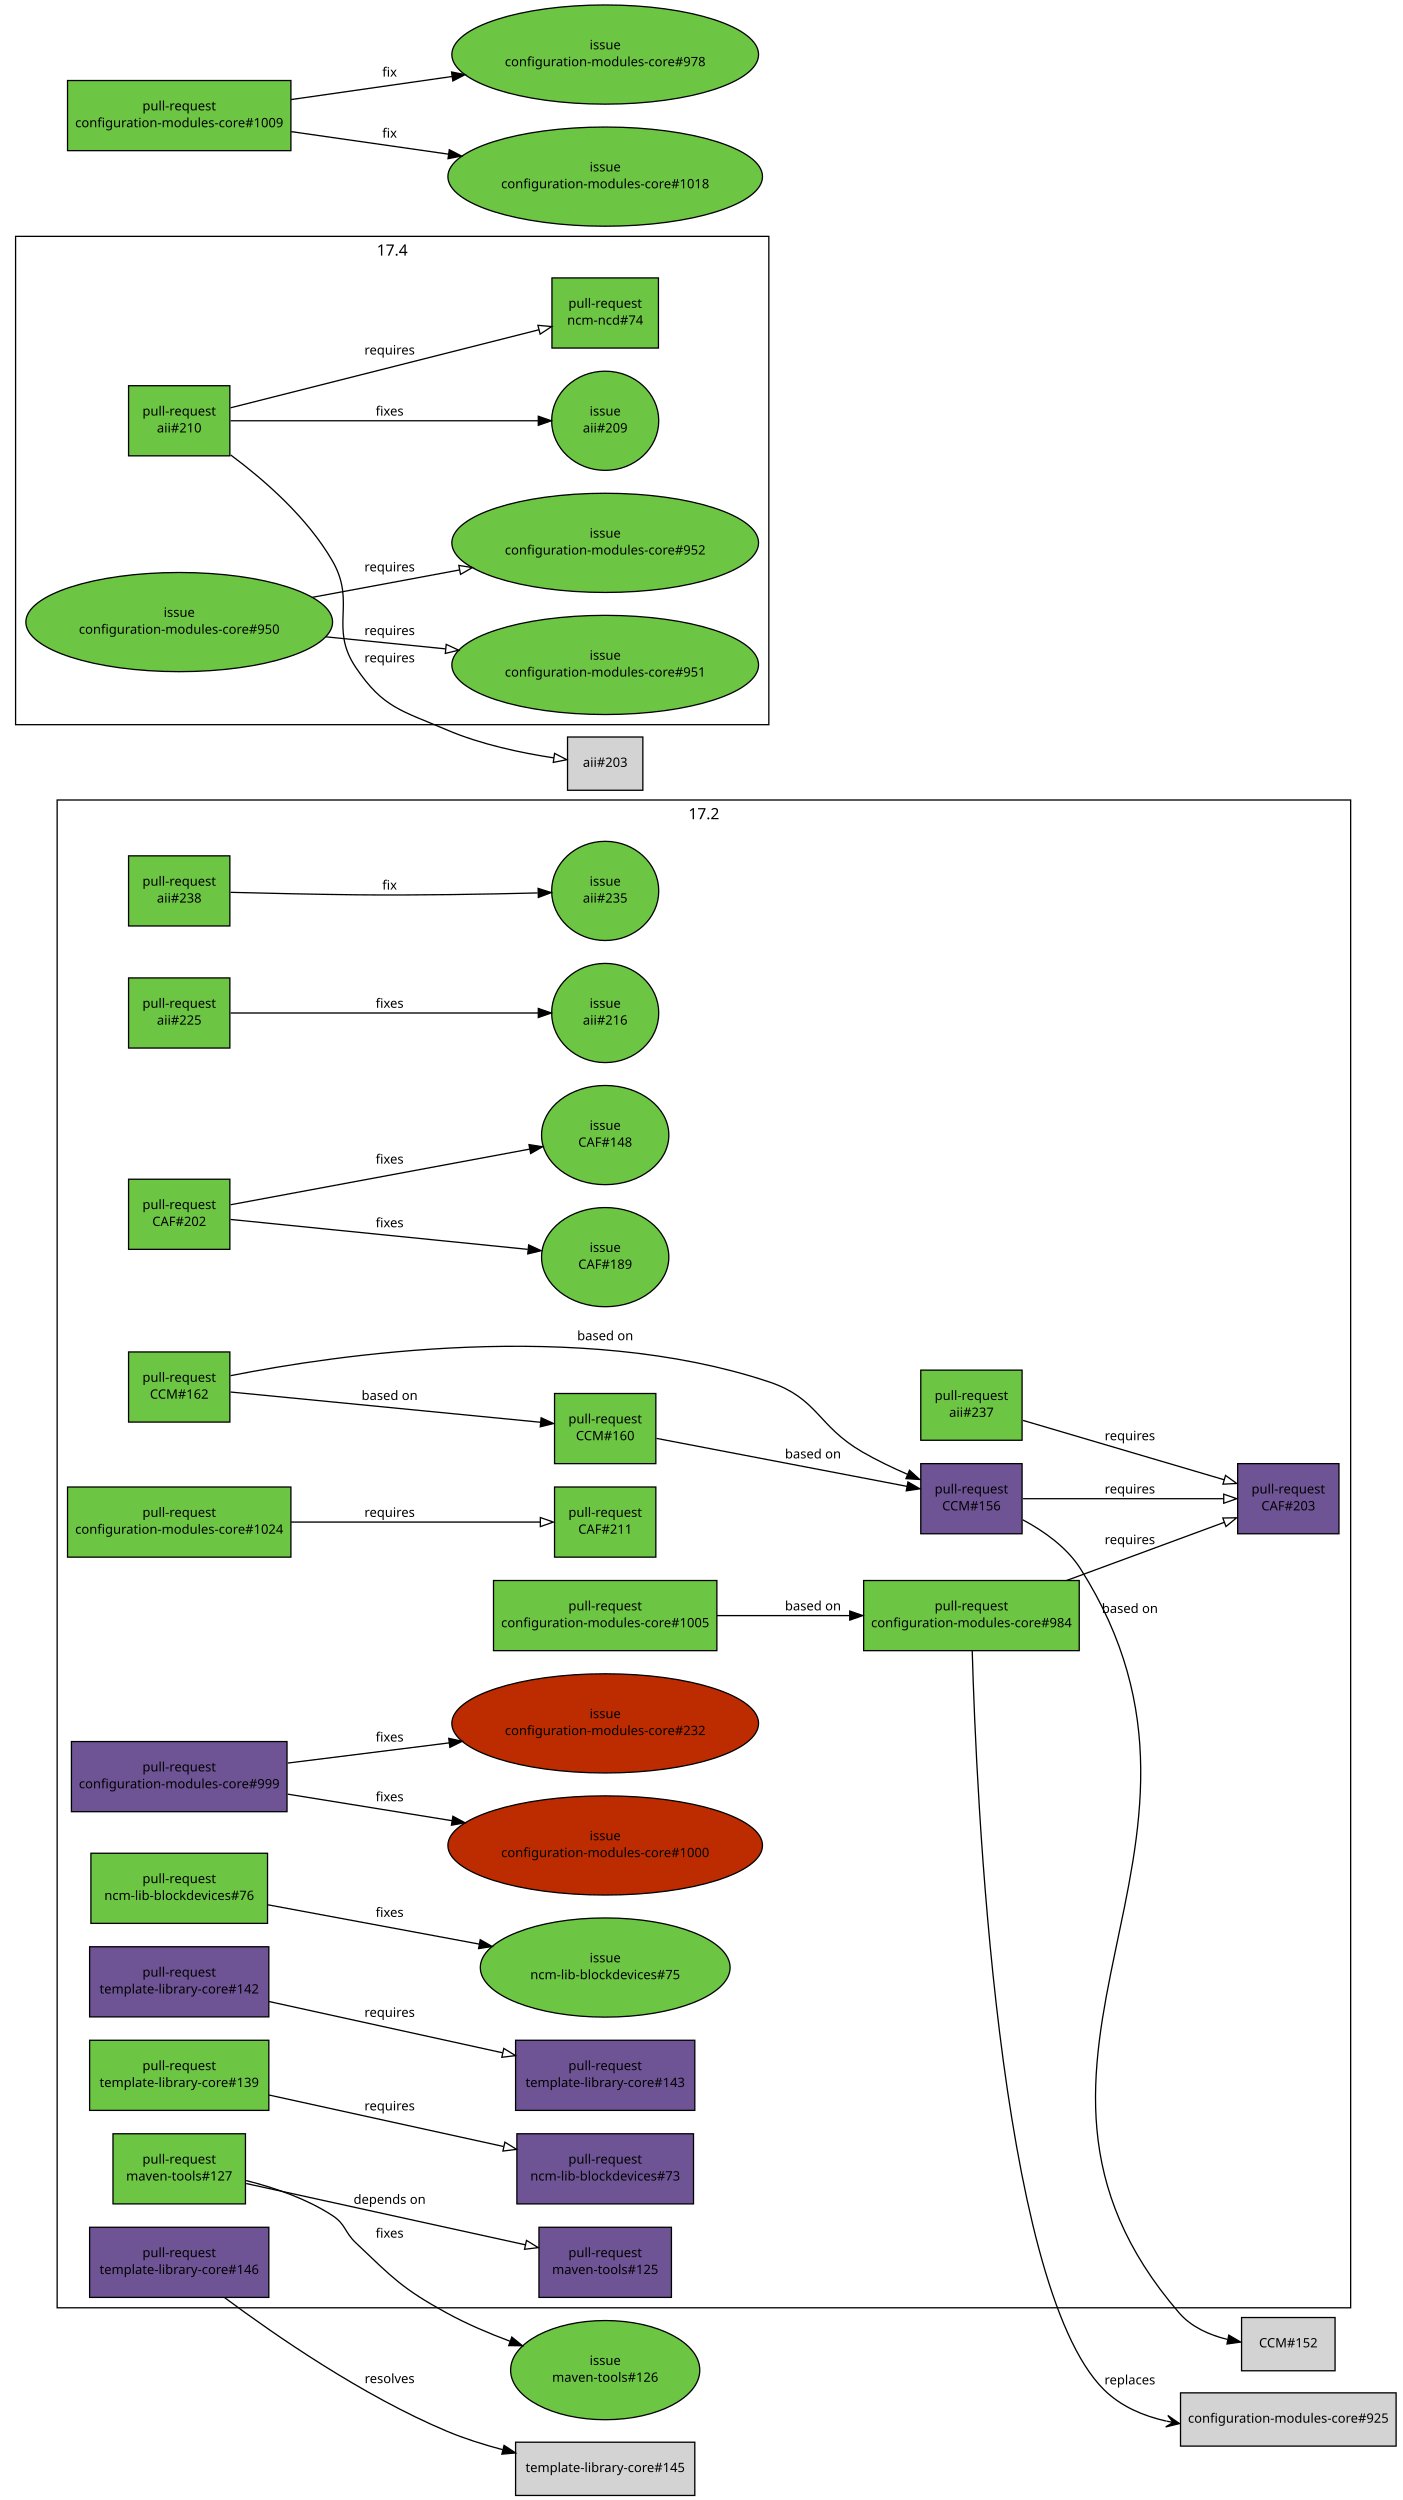
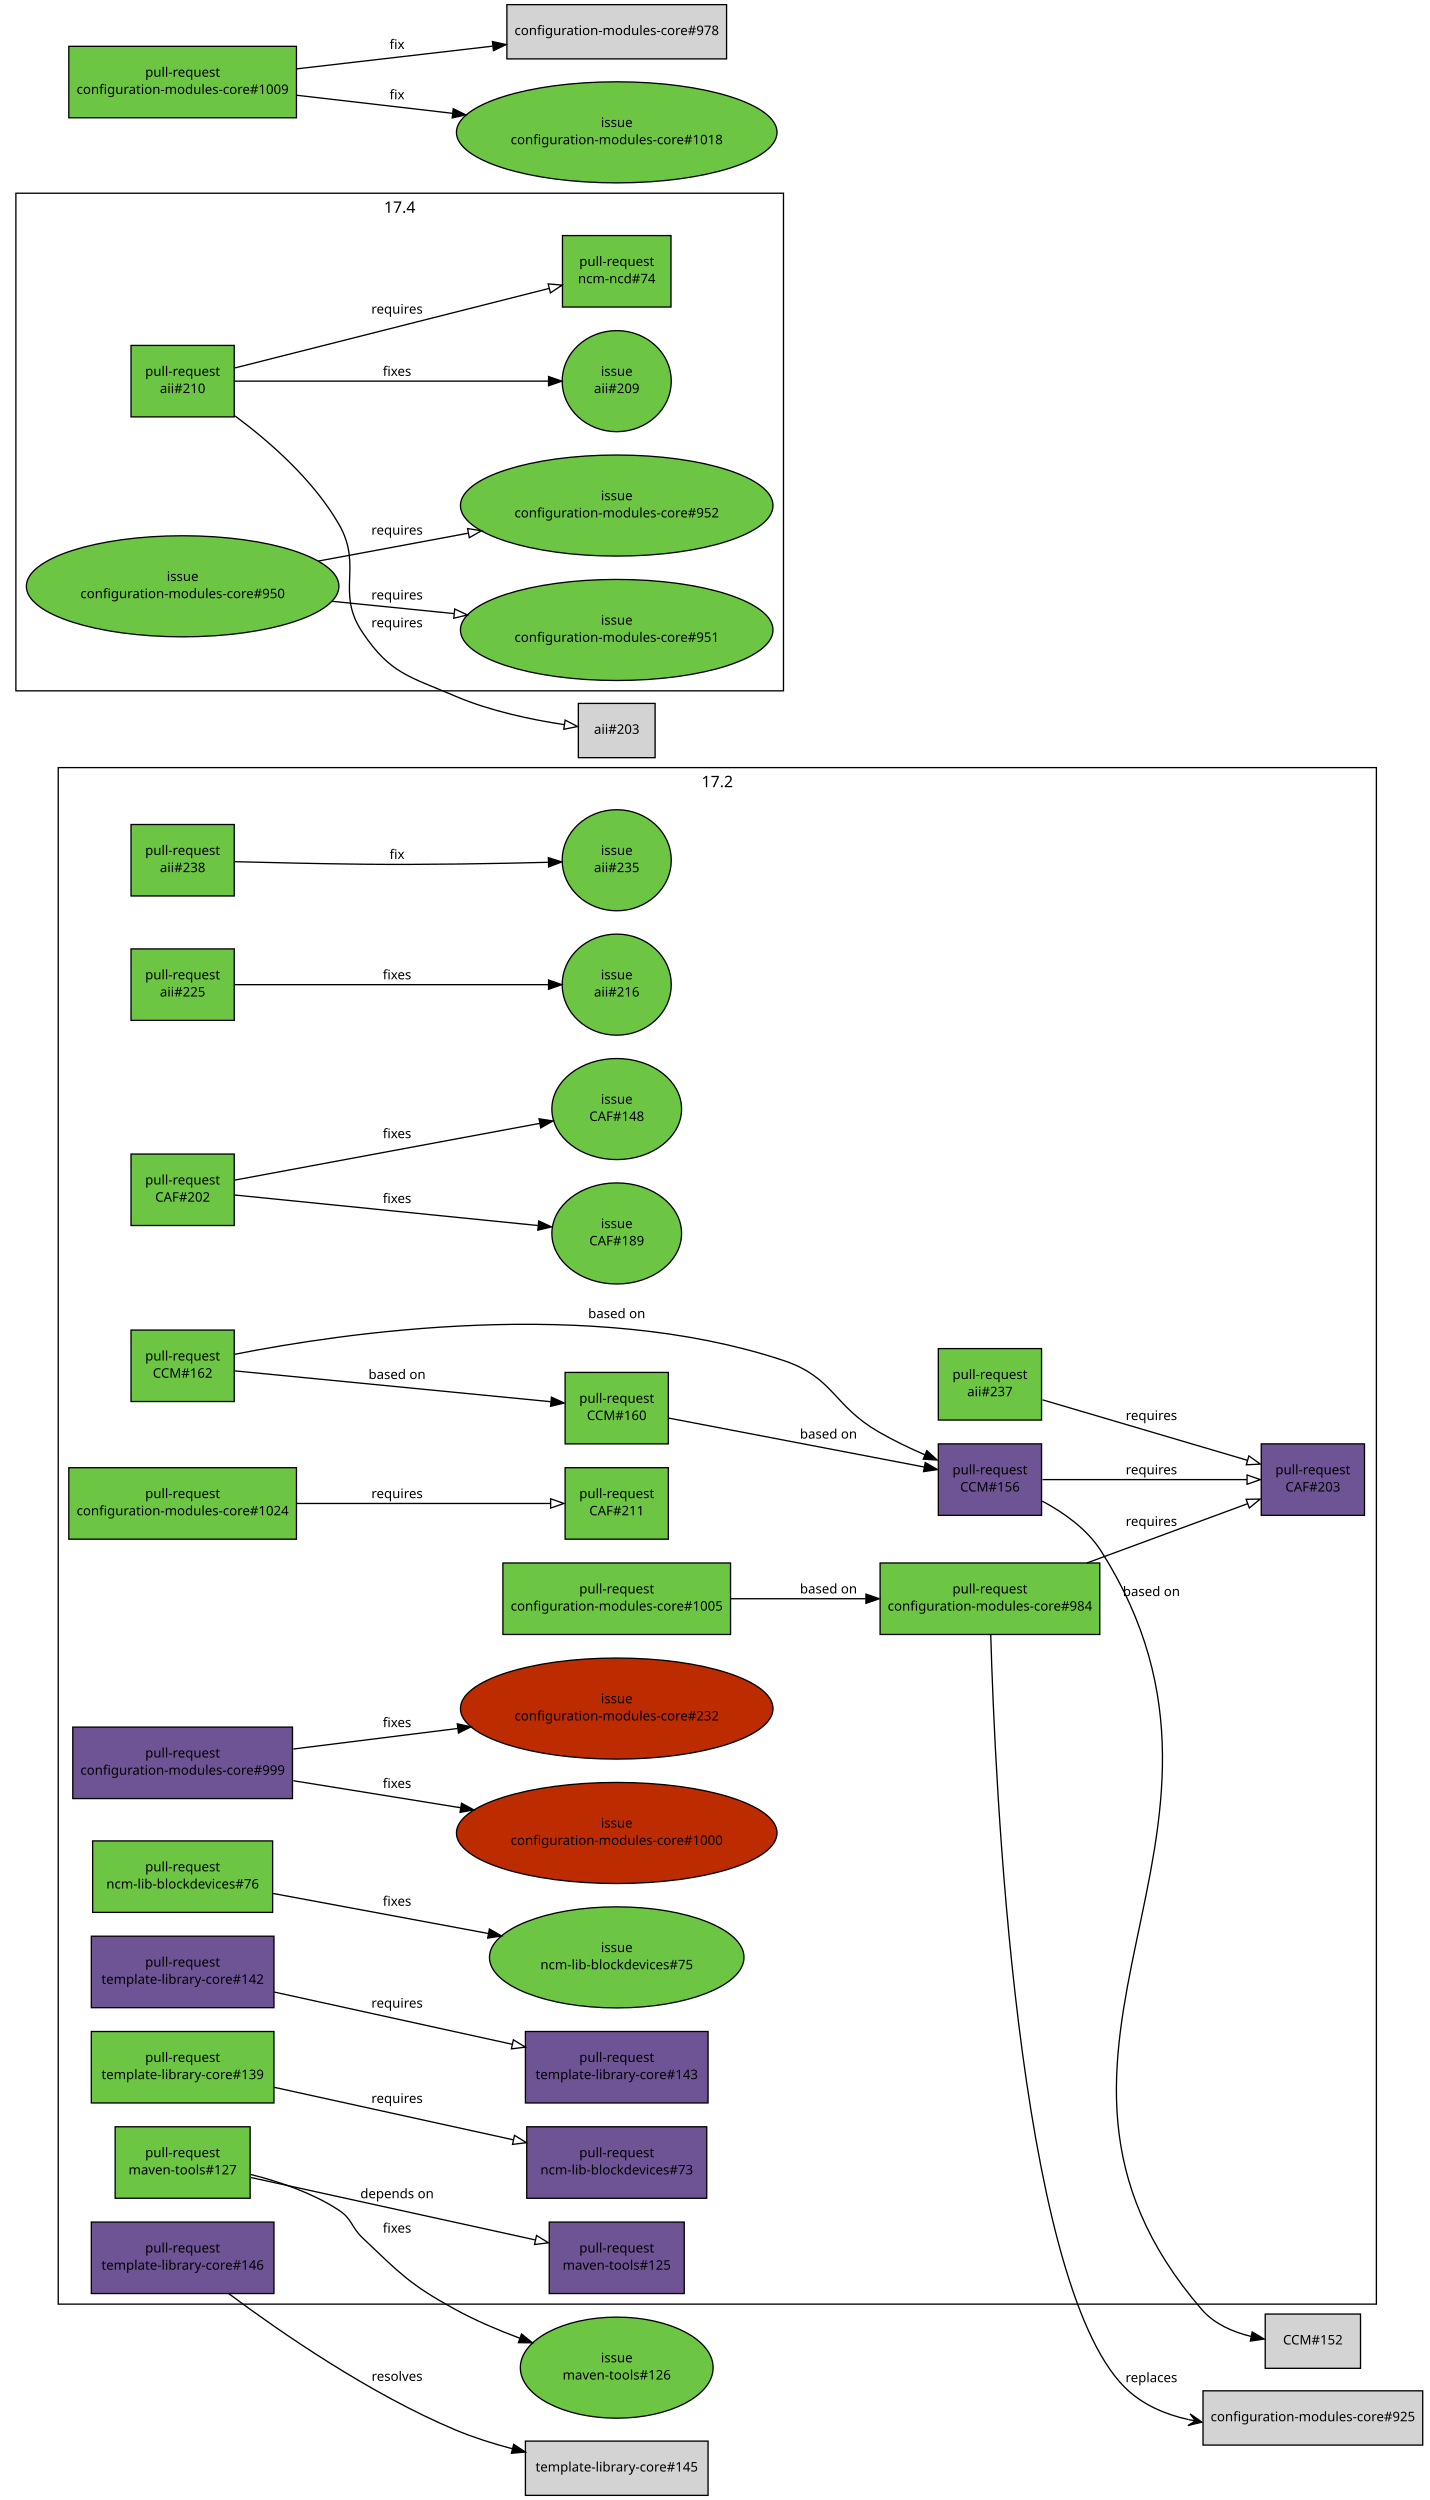
- <svg xmlns="http://www.w3.org/2000/svg" xmlns:xlink="http://www.w3.org/1999/xlink" width="1080pt" height="1925pt" viewBox="0.00 0.00 1080.00 1925.00">
-   <g id="graph1" class="graph" transform="scale(1 1) rotate(0) translate(4 1921)">
-     <polygon fill="white" stroke="white" points="-4,5 -4,-1921 1077,-1921 1077,5 -4,5" />
+ <svg xmlns="http://www.w3.org/2000/svg" xmlns:xlink="http://www.w3.org/1999/xlink" width="1080pt" height="1889pt" viewBox="0.00 0.00 1080.00 1889.00">
+   <g id="graph1" class="graph" transform="scale(1 1) rotate(0) translate(4 1885)">
+     <polygon fill="white" stroke="white" points="-4,5 -4,-1885 1077,-1885 1077,5 -4,5" />
    <g id="graph2" class="cluster">
      <polygon fill="none" stroke="black" points="40,-144 40,-1305 1036,-1305 1036,-144 40,-144" />
      <text text-anchor="middle" x="538" y="-1290.2" font-family="Sans" font-size="12.00">17.2</text>
    </g>
    <g id="graph5" class="cluster">
      <polygon fill="none" stroke="black" points="8,-1363 8,-1739 588,-1739 588,-1363 8,-1363" />
      <text text-anchor="middle" x="298" y="-1724.2" font-family="Sans" font-size="12.00">17.4</text>
    </g>
    <g id="node1" class="node">
      <a xlink:href="https://github.com/quattor/aii/pull/238" xlink:title="aii-opennebula: Add VM image driver option" target="_parent">
        <polygon fill="#6cc644" stroke="black" points="173,-1262 95,-1262 95,-1208 173,-1208 173,-1262" />
        <text text-anchor="middle" x="134" y="-1239" font-family="Sans" font-size="10.00">pull-request</text>
        <text text-anchor="middle" x="134" y="-1226" font-family="Sans" font-size="10.00">aii#238</text>
      </a>
    </g>
    <g id="node3" class="node">
      <a xlink:href="https://github.com/quattor/aii/issues/235" xlink:title="aii-opennebula: Add qcow2 image support" target="_parent">
        <ellipse fill="#6cc644" stroke="black" cx="462" cy="-1235" rx="41.217" ry="38.184" />
        <text text-anchor="middle" x="462" y="-1239" font-family="Sans" font-size="10.00">issue</text>
        <text text-anchor="middle" x="462" y="-1226" font-family="Sans" font-size="10.00">aii#235</text>
      </a>
    </g>
    <g id="edge2" class="edge">
      <path fill="none" stroke="black" d="M173.571,-1233.9C200.705,-1233.2 237.529,-1232.36 270,-1232 317.382,-1231.48 371.337,-1232.46 409.959,-1233.44" />
      <polygon fill="black" stroke="black" points="410.34,-1236.95 420.428,-1233.71 410.523,-1229.95 410.34,-1236.95" />
      <text text-anchor="middle" x="296" y="-1236" font-family="Sans" font-size="10.00">fix</text>
    </g>
    <g id="node4" class="node">
      <a xlink:href="https://github.com/quattor/aii/pull/237" xlink:title="aii-core: switch to CAF::Download::LWP" target="_parent">
        <polygon fill="#6cc644" stroke="black" points="783,-866 705,-866 705,-812 783,-812 783,-866" />
        <text text-anchor="middle" x="744" y="-843" font-family="Sans" font-size="10.00">pull-request</text>
        <text text-anchor="middle" x="744" y="-830" font-family="Sans" font-size="10.00">aii#237</text>
      </a>
    </g>
    <g id="node6" class="node">
      <a xlink:href="https://github.com/quattor/CAF/pull/203" xlink:title="CAF::Download::LWP: CAF interface for LWP to handle https settings" target="_parent">
        <polygon fill="#6e5494" stroke="black" points="1027,-794 949,-794 949,-740 1027,-740 1027,-794" />
        <text text-anchor="middle" x="988" y="-771" font-family="Sans" font-size="10.00">pull-request</text>
        <text text-anchor="middle" x="988" y="-758" font-family="Sans" font-size="10.00">CAF#203</text>
      </a>
    </g>
    <g id="edge4" class="edge">
      <path fill="none" stroke="black" d="M783.746,-827.272C826.017,-814.798 892.95,-795.048 938.587,-781.581" />
      <polygon fill="none" stroke="black" points="939.671,-784.91 948.271,-778.723 937.689,-778.197 939.671,-784.91" />
      <text text-anchor="middle" x="866" y="-812" font-family="Sans" font-size="10.00">requires</text>
    </g>
    <g id="node7" class="node">
      <a xlink:href="https://github.com/quattor/aii/pull/225" xlink:title="[WIP] Add UEFI support through Grub-based PXE loader" target="_parent">
        <polygon fill="#6cc644" stroke="black" points="173,-1168 95,-1168 95,-1114 173,-1114 173,-1168" />
        <text text-anchor="middle" x="134" y="-1145" font-family="Sans" font-size="10.00">pull-request</text>
        <text text-anchor="middle" x="134" y="-1132" font-family="Sans" font-size="10.00">aii#225</text>
      </a>
    </g>
    <g id="node9" class="node">
      <a xlink:href="https://github.com/quattor/aii/issues/216" xlink:title="aii-pxelinux: add support for Grub-based UEFI PXE boot loader" target="_parent">
        <ellipse fill="#6cc644" stroke="black" cx="462" cy="-1141" rx="41.217" ry="38.184" />
        <text text-anchor="middle" x="462" y="-1145" font-family="Sans" font-size="10.00">issue</text>
        <text text-anchor="middle" x="462" y="-1132" font-family="Sans" font-size="10.00">aii#216</text>
      </a>
    </g>
    <g id="edge6" class="edge">
      <path fill="none" stroke="black" d="M173.564,-1141C232.84,-1141 344.728,-1141 410.366,-1141" />
      <polygon fill="black" stroke="black" points="410.488,-1144.5 420.488,-1141 410.488,-1137.5 410.488,-1144.5" />
      <text text-anchor="middle" x="296" y="-1145" font-family="Sans" font-size="10.00">fixes</text>
    </g>
    <g id="node10" class="node">
      <a xlink:href="https://github.com/quattor/aii/pull/210" xlink:title="Shellfe: support active config for plugins" target="_parent">
        <polygon fill="#6cc644" stroke="black" points="173,-1624 95,-1624 95,-1570 173,-1570 173,-1624" />
        <text text-anchor="middle" x="134" y="-1601" font-family="Sans" font-size="10.00">pull-request</text>
        <text text-anchor="middle" x="134" y="-1588" font-family="Sans" font-size="10.00">aii#210</text>
      </a>
    </g>
    <g id="node12" class="node">
      <a xlink:href="https://github.com/quattor/aii/issues/209" xlink:title="support ACTIVE_CONFIG" target="_parent">
        <ellipse fill="#6cc644" stroke="black" cx="462" cy="-1597" rx="41.217" ry="38.184" />
        <text text-anchor="middle" x="462" y="-1601" font-family="Sans" font-size="10.00">issue</text>
        <text text-anchor="middle" x="462" y="-1588" font-family="Sans" font-size="10.00">aii#209</text>
      </a>
    </g>
    <g id="edge8" class="edge">
      <path fill="none" stroke="black" d="M173.564,-1597C232.84,-1597 344.728,-1597 410.366,-1597" />
      <polygon fill="black" stroke="black" points="410.488,-1600.5 420.488,-1597 410.488,-1593.5 410.488,-1600.5" />
      <text text-anchor="middle" x="296" y="-1601" font-family="Sans" font-size="10.00">fixes</text>
    </g>
    <g id="node14" class="node">
      <a xlink:href="https://github.com/quattor/ncm-ncd/pull/74" xlink:title="Set the current active config as an attribute to the component" target="_parent">
        <polygon fill="#6cc644" stroke="black" points="503,-1707 421,-1707 421,-1653 503,-1653 503,-1707" />
        <text text-anchor="middle" x="462" y="-1684" font-family="Sans" font-size="10.00">pull-request</text>
        <text text-anchor="middle" x="462" y="-1671" font-family="Sans" font-size="10.00">ncm-ncd#74</text>
      </a>
    </g>
    <g id="edge10" class="edge">
      <path fill="none" stroke="black" d="M173.564,-1607.01C233.043,-1622.06 345.495,-1650.52 411.038,-1667.1" />
      <polygon fill="none" stroke="black" points="410.195,-1670.5 420.748,-1669.56 411.912,-1663.71 410.195,-1670.5" />
      <text text-anchor="middle" x="296" y="-1648" font-family="Sans" font-size="10.00">requires</text>
    </g>
    <g id="node16" class="node">
      <polygon fill="lightgrey" stroke="black" points="491,-1353.5 433,-1353.5 433,-1312.5 491,-1312.5 491,-1353.5" />
      <text text-anchor="middle" x="462" y="-1330.5" font-family="Sans" font-size="10.00">aii#203</text>
    </g>
    <g id="edge12" class="edge">
      <path fill="none" stroke="black" d="M173.618,-1570.69C199.831,-1551.2 232.793,-1522.32 252,-1489 270.632,-1456.67 249.151,-1437.94 270,-1407 291.078,-1375.72 305.337,-1373.88 340,-1359 366.293,-1347.71 397.943,-1341.15 422.417,-1337.44" />
      <polygon fill="none" stroke="black" points="423.02,-1340.89 432.43,-1336.02 422.037,-1333.96 423.02,-1340.89" />
      <text text-anchor="middle" x="296" y="-1411" font-family="Sans" font-size="10.00">requires</text>
    </g>
    <g id="node17" class="node">
      <a xlink:href="https://github.com/quattor/CAF/pull/202" xlink:title="FileWriter: use atomic write" target="_parent">
        <polygon fill="#6cc644" stroke="black" points="173,-1013 95,-1013 95,-959 173,-959 173,-1013" />
        <text text-anchor="middle" x="134" y="-990" font-family="Sans" font-size="10.00">pull-request</text>
        <text text-anchor="middle" x="134" y="-977" font-family="Sans" font-size="10.00">CAF#202</text>
      </a>
    </g>
    <g id="node19" class="node">
      <a xlink:href="https://github.com/quattor/CAF/issues/148" xlink:title="CAF::FileWriter updates files in-place" target="_parent">
        <ellipse fill="#6cc644" stroke="black" cx="462" cy="-1047" rx="48.998" ry="38.184" />
        <text text-anchor="middle" x="462" y="-1051" font-family="Sans" font-size="10.00">issue</text>
        <text text-anchor="middle" x="462" y="-1038" font-family="Sans" font-size="10.00">CAF#148</text>
      </a>
    </g>
    <g id="edge14" class="edge">
      <path fill="none" stroke="black" d="M173.564,-993.358C230.936,-1004.03 337.595,-1023.86 403.901,-1036.2" />
      <polygon fill="black" stroke="black" points="403.31,-1039.65 413.781,-1038.03 404.59,-1032.76 403.31,-1039.65" />
      <text text-anchor="middle" x="296" y="-1025" font-family="Sans" font-size="10.00">fixes</text>
    </g>
    <g id="node21" class="node">
      <a xlink:href="https://github.com/quattor/CAF/issues/189" xlink:title="FileWriter: add diff to history" target="_parent">
        <ellipse fill="#6cc644" stroke="black" cx="462" cy="-953" rx="48.998" ry="38.184" />
        <text text-anchor="middle" x="462" y="-957" font-family="Sans" font-size="10.00">issue</text>
        <text text-anchor="middle" x="462" y="-944" font-family="Sans" font-size="10.00">CAF#189</text>
      </a>
    </g>
    <g id="edge16" class="edge">
      <path fill="none" stroke="black" d="M173.564,-982.019C230.495,-976.292 335.957,-965.681 402.364,-959" />
      <polygon fill="black" stroke="black" points="403.074,-962.446 412.673,-957.963 402.373,-955.481 403.074,-962.446" />
      <text text-anchor="middle" x="296" y="-976" font-family="Sans" font-size="10.00">fixes</text>
    </g>
    <g id="node22" class="node">
      <a xlink:href="https://github.com/quattor/CCM/pull/162" xlink:title="Cleanup: move internal modules in subdirectories and remove/integrate util scripts" target="_parent">
        <polygon fill="#6cc644" stroke="black" points="173,-880 95,-880 95,-826 173,-826 173,-880" />
        <text text-anchor="middle" x="134" y="-857" font-family="Sans" font-size="10.00">pull-request</text>
        <text text-anchor="middle" x="134" y="-844" font-family="Sans" font-size="10.00">CCM#162</text>
      </a>
    </g>
    <g id="node24" class="node">
      <a xlink:href="https://github.com/quattor/CCM/pull/160" xlink:title="Switch to 00-tqu" target="_parent">
        <polygon fill="#6cc644" stroke="black" points="501,-848 423,-848 423,-794 501,-794 501,-848" />
        <text text-anchor="middle" x="462" y="-825" font-family="Sans" font-size="10.00">pull-request</text>
        <text text-anchor="middle" x="462" y="-812" font-family="Sans" font-size="10.00">CCM#160</text>
      </a>
    </g>
    <g id="edge18" class="edge">
      <path fill="none" stroke="black" d="M173.564,-849.14C233.406,-843.302 346.87,-832.232 412.233,-825.855" />
      <polygon fill="black" stroke="black" points="412.682,-829.328 422.295,-824.874 412.003,-822.361 412.682,-829.328" />
      <text text-anchor="middle" x="296" y="-843" font-family="Sans" font-size="10.00">based on</text>
    </g>
    <g id="node26" class="node">
      <a xlink:href="https://github.com/quattor/CCM/pull/156" xlink:title="Fetch::Download: switch to CAF::Download::LWP" target="_parent">
        <polygon fill="#6e5494" stroke="black" points="783,-794 705,-794 705,-740 783,-740 783,-794" />
        <text text-anchor="middle" x="744" y="-771" font-family="Sans" font-size="10.00">pull-request</text>
        <text text-anchor="middle" x="744" y="-758" font-family="Sans" font-size="10.00">CCM#156</text>
      </a>
    </g>
    <g id="edge20" class="edge">
      <path fill="none" stroke="black" d="M173.59,-861.729C254.132,-877.7 441.81,-905.73 588,-857 625.947,-844.351 625.371,-823.021 660,-803 670.947,-796.671 683.219,-790.794 694.93,-785.7" />
      <polygon fill="black" stroke="black" points="696.322,-788.912 704.165,-781.79 693.592,-782.466 696.322,-788.912" />
      <text text-anchor="middle" x="462" y="-889" font-family="Sans" font-size="10.00">based on</text>
    </g>
    <g id="edge22" class="edge">
      <path fill="none" stroke="black" d="M501.508,-813.435C552.024,-803.761 639.514,-787.008 694.444,-776.49" />
      <polygon fill="black" stroke="black" points="695.142,-779.92 704.305,-774.601 693.825,-773.044 695.142,-779.92" />
      <text text-anchor="middle" x="622" y="-798" font-family="Sans" font-size="10.00">based on</text>
    </g>
    <g id="edge24" class="edge">
      <path fill="none" stroke="black" d="M783.746,-767C825.84,-767 892.389,-767 938.012,-767" />
      <polygon fill="none" stroke="black" points="938.271,-770.5 948.271,-767 938.271,-763.5 938.271,-770.5" />
      <text text-anchor="middle" x="866" y="-771" font-family="Sans" font-size="10.00">requires</text>
    </g>
    <g id="node30" class="node">
      <polygon fill="lightgrey" stroke="black" points="1024,-136.5 952,-136.5 952,-95.5 1024,-95.5 1024,-136.5" />
      <text text-anchor="middle" x="988" y="-113.5" font-family="Sans" font-size="10.00">CCM#152</text>
    </g>
    <g id="edge26" class="edge">
      <path fill="none" stroke="black" d="M783.52,-750.757C799.903,-741.999 817.5,-729.539 828,-713 965.69,-496.119 736.121,-334.455 904,-140 913.411,-129.099 927.397,-122.983 941.27,-119.602" />
      <polygon fill="black" stroke="black" points="942.167,-122.991 951.284,-117.594 940.791,-116.128 942.167,-122.991" />
      <text text-anchor="middle" x="866" y="-679" font-family="Sans" font-size="10.00">based on</text>
    </g>
    <g id="node31" class="node">
      <a xlink:href="https://github.com/quattor/configuration-modules-core/pull/1024" xlink:title="ncm-syslog: cleanup and refactor" target="_parent">
        <polygon fill="#6cc644" stroke="black" points="220,-776 48,-776 48,-722 220,-722 220,-776" />
        <text text-anchor="middle" x="134" y="-753" font-family="Sans" font-size="10.00">pull-request</text>
        <text text-anchor="middle" x="134" y="-740" font-family="Sans" font-size="10.00">configuration-modules-core#1024</text>
      </a>
    </g>
    <g id="node33" class="node">
      <a xlink:href="https://github.com/quattor/CAF/pull/211" xlink:title="FileEditor: fix add_or_replace_sysconfig_lines " target="_parent">
        <polygon fill="#6cc644" stroke="black" points="501,-776 423,-776 423,-722 501,-722 501,-776" />
        <text text-anchor="middle" x="462" y="-753" font-family="Sans" font-size="10.00">pull-request</text>
        <text text-anchor="middle" x="462" y="-740" font-family="Sans" font-size="10.00">CAF#211</text>
      </a>
    </g>
    <g id="edge28" class="edge">
      <path fill="none" stroke="black" d="M220.178,-749C281.263,-749 361.1,-749 411.98,-749" />
      <polygon fill="none" stroke="black" points="412.068,-752.5 422.068,-749 412.068,-745.5 412.068,-752.5" />
      <text text-anchor="middle" x="296" y="-753" font-family="Sans" font-size="10.00">requires</text>
    </g>
    <g id="node34" class="node">
      <a xlink:href="https://github.com/quattor/configuration-modules-core/pull/1005" xlink:title=" ncm-download: allow_older boolean to allow downloading remote files that are older then current file" target="_parent">
        <polygon fill="#6cc644" stroke="black" points="548,-704 376,-704 376,-650 548,-650 548,-704" />
        <text text-anchor="middle" x="462" y="-681" font-family="Sans" font-size="10.00">pull-request</text>
        <text text-anchor="middle" x="462" y="-668" font-family="Sans" font-size="10.00">configuration-modules-core#1005</text>
      </a>
    </g>
    <g id="node36" class="node">
      <a xlink:href="https://github.com/quattor/configuration-modules-core/pull/984" xlink:title="ncm-download: switch to CAF::Download::LWP" target="_parent">
        <polygon fill="#6cc644" stroke="black" points="827,-704 661,-704 661,-650 827,-650 827,-704" />
        <text text-anchor="middle" x="744" y="-681" font-family="Sans" font-size="10.00">pull-request</text>
        <text text-anchor="middle" x="744" y="-668" font-family="Sans" font-size="10.00">configuration-modules-core#984</text>
      </a>
    </g>
    <g id="edge30" class="edge">
      <path fill="none" stroke="black" d="M548.142,-677C580.435,-677 617.278,-677 650.229,-677" />
      <polygon fill="black" stroke="black" points="650.321,-680.5 660.321,-677 650.321,-673.5 650.321,-680.5" />
      <text text-anchor="middle" x="622" y="-681" font-family="Sans" font-size="10.00">based on</text>
    </g>
    <g id="edge38" class="edge">
      <path fill="none" stroke="black" d="M817.208,-704.003C856.471,-718.485 903.807,-735.945 938.677,-748.807" />
      <polygon fill="none" stroke="black" points="937.571,-752.13 948.165,-752.307 939.994,-745.562 937.571,-752.13" />
      <text text-anchor="middle" x="866" y="-732" font-family="Sans" font-size="10.00">requires</text>
    </g>
    <g id="node43" class="node">
      <polygon fill="lightgrey" stroke="black" points="1071,-78.5 905,-78.5 905,-37.5 1071,-37.5 1071,-78.5" />
      <text text-anchor="middle" x="988" y="-55.5" font-family="Sans" font-size="10.00">configuration-modules-core#925</text>
    </g>
    <g id="edge36" class="edge">
      <path fill="none" stroke="black" d="M744.618,-649.779C747.603,-544.023 763.984,-162.288 846,-81 859.021,-68.095 876.25,-60.7 894.203,-56.715" />
      <polygon fill="black" stroke="black" points="904.229,-54.84 895.228,-61.102 899.315,-55.759 894.4,-56.679 894.4,-56.679 894.4,-56.679 899.315,-55.759 893.572,-52.255 904.229,-54.84 904.229,-54.84" />
      <text text-anchor="middle" x="866" y="-85" font-family="Sans" font-size="10.00">replaces</text>
    </g>
    <g id="node37" class="node">
      <a xlink:href="https://github.com/quattor/configuration-modules-core/pull/999" xlink:title="ncm-grub: full overhaul" target="_parent">
        <polygon fill="#6e5494" stroke="black" points="217,-580 51,-580 51,-526 217,-526 217,-580" />
        <text text-anchor="middle" x="134" y="-557" font-family="Sans" font-size="10.00">pull-request</text>
        <text text-anchor="middle" x="134" y="-544" font-family="Sans" font-size="10.00">configuration-modules-core#999</text>
      </a>
    </g>
    <g id="node39" class="node">
      <a xlink:href="https://github.com/quattor/configuration-modules-core/issues/232" xlink:title="ncm-grub: full rewrite needed!" target="_parent">
        <ellipse fill="#bd2c00" stroke="black" cx="462" cy="-594" rx="118.087" ry="38.184" />
        <text text-anchor="middle" x="462" y="-598" font-family="Sans" font-size="10.00">issue</text>
        <text text-anchor="middle" x="462" y="-585" font-family="Sans" font-size="10.00">configuration-modules-core#232</text>
      </a>
    </g>
    <g id="edge32" class="edge">
      <path fill="none" stroke="black" d="M217.617,-563.452C255.316,-568.164 300.543,-573.818 341.785,-578.973" />
      <polygon fill="black" stroke="black" points="341.542,-582.47 351.899,-580.237 342.41,-575.524 341.542,-582.47" />
      <text text-anchor="middle" x="296" y="-580" font-family="Sans" font-size="10.00">fixes</text>
    </g>
    <g id="node41" class="node">
      <a xlink:href="https://github.com/quattor/configuration-modules-core/issues/1000" xlink:title="ncm-grub: drop non-multiboot support" target="_parent">
        <ellipse fill="#bd2c00" stroke="black" cx="462" cy="-500" rx="121.122" ry="38.184" />
        <text text-anchor="middle" x="462" y="-504" font-family="Sans" font-size="10.00">issue</text>
        <text text-anchor="middle" x="462" y="-491" font-family="Sans" font-size="10.00">configuration-modules-core#1000</text>
      </a>
    </g>
    <g id="edge34" class="edge">
      <path fill="none" stroke="black" d="M217.617,-539.489C256.011,-533.285 302.213,-525.819 344.061,-519.057" />
      <polygon fill="black" stroke="black" points="344.722,-522.496 354.035,-517.446 343.605,-515.586 344.722,-522.496" />
      <text text-anchor="middle" x="296" y="-534" font-family="Sans" font-size="10.00">fixes</text>
    </g>
    <g id="node45" class="node">
      <a xlink:href="https://github.com/quattor/configuration-modules-core/issues/950" xlink:title="ncm-spma: Remove support for package groups from yum backends" target="_parent">
        <ellipse fill="#6cc644" stroke="black" cx="134" cy="-1442" rx="118.087" ry="38.184" />
        <text text-anchor="middle" x="134" y="-1446" font-family="Sans" font-size="10.00">issue</text>
        <text text-anchor="middle" x="134" y="-1433" font-family="Sans" font-size="10.00">configuration-modules-core#950</text>
      </a>
    </g>
    <g id="node47" class="node">
      <a xlink:href="https://github.com/quattor/configuration-modules-core/issues/951" xlink:title="ncm-spma (yum): Remove support for package groups" target="_parent">
        <ellipse fill="#6cc644" stroke="black" cx="462" cy="-1409" rx="118.087" ry="38.184" />
        <text text-anchor="middle" x="462" y="-1413" font-family="Sans" font-size="10.00">issue</text>
        <text text-anchor="middle" x="462" y="-1400" font-family="Sans" font-size="10.00">configuration-modules-core#951</text>
      </a>
    </g>
    <g id="edge40" class="edge">
      <path fill="none" stroke="black" d="M246.879,-1430.64C276.597,-1427.65 308.804,-1424.41 339.025,-1421.37" />
      <polygon fill="none" stroke="black" points="339.592,-1424.83 349.191,-1420.35 338.891,-1417.87 339.592,-1424.83" />
      <text text-anchor="middle" x="296" y="-1432" font-family="Sans" font-size="10.00">requires</text>
    </g>
    <g id="node49" class="node">
      <a xlink:href="https://github.com/quattor/configuration-modules-core/issues/952" xlink:title="ncm-spma (yumng): Remove support for package groups" target="_parent">
        <ellipse fill="#6cc644" stroke="black" cx="462" cy="-1503" rx="118.087" ry="38.184" />
        <text text-anchor="middle" x="462" y="-1507" font-family="Sans" font-size="10.00">issue</text>
        <text text-anchor="middle" x="462" y="-1494" font-family="Sans" font-size="10.00">configuration-modules-core#952</text>
      </a>
    </g>
    <g id="edge42" class="edge">
      <path fill="none" stroke="black" d="M236.432,-1461.05C272.341,-1467.73 312.857,-1475.26 349.542,-1482.09" />
      <polygon fill="none" stroke="black" points="349.31,-1485.6 359.781,-1483.99 350.59,-1478.72 349.31,-1485.6" />
      <text text-anchor="middle" x="296" y="-1481" font-family="Sans" font-size="10.00">requires</text>
    </g>
    <g id="node50" class="node">
      <a xlink:href="https://github.com/quattor/configuration-modules-core/pull/1009" xlink:title="ncm-opennebula: Opennebula refactoring and AII code (WIP)" target="_parent">
-         <polygon fill="#6cc644" stroke="black" points="220,-1859 48,-1859 48,-1805 220,-1805 220,-1859" />
-         <text text-anchor="middle" x="134" y="-1836" font-family="Sans" font-size="10.00">pull-request</text>
-         <text text-anchor="middle" x="134" y="-1823" font-family="Sans" font-size="10.00">configuration-modules-core#1009</text>
+         <polygon fill="#6cc644" stroke="black" points="220,-1850 48,-1850 48,-1796 220,-1796 220,-1850" />
+         <text text-anchor="middle" x="134" y="-1827" font-family="Sans" font-size="10.00">pull-request</text>
+         <text text-anchor="middle" x="134" y="-1814" font-family="Sans" font-size="10.00">configuration-modules-core#1009</text>
      </a>
    </g>
    <g id="node52" class="node">
-       <a xlink:href="https://github.com/quattor/configuration-modules-core/issues/978" xlink:title="ncm-opennebula: include ONE AII code and refactoring" target="_parent">
-         <ellipse fill="#6cc644" stroke="black" cx="462" cy="-1879" rx="118.087" ry="38.184" />
-         <text text-anchor="middle" x="462" y="-1883" font-family="Sans" font-size="10.00">issue</text>
-         <text text-anchor="middle" x="462" y="-1870" font-family="Sans" font-size="10.00">configuration-modules-core#978</text>
-       </a>
+       <polygon fill="lightgrey" stroke="black" points="545,-1881.5 379,-1881.5 379,-1840.5 545,-1840.5 545,-1881.5" />
+       <text text-anchor="middle" x="462" y="-1858.5" font-family="Sans" font-size="10.00">configuration-modules-core#978</text>
    </g>
    <g id="edge44" class="edge">
-       <path fill="none" stroke="black" d="M220.178,-1844.35C258.053,-1849.78 303.138,-1856.24 344.059,-1862.1" />
-       <polygon fill="black" stroke="black" points="343.694,-1865.58 354.089,-1863.54 344.687,-1858.65 343.694,-1865.58" />
-       <text text-anchor="middle" x="296" y="-1862" font-family="Sans" font-size="10.00">fix</text>
+       <path fill="none" stroke="black" d="M220.178,-1832.98C265.712,-1838.26 321.666,-1844.74 368.278,-1850.14" />
+       <polygon fill="black" stroke="black" points="368.043,-1853.64 378.38,-1851.31 368.849,-1846.68 368.043,-1853.64" />
+       <text text-anchor="middle" x="296" y="-1848" font-family="Sans" font-size="10.00">fix</text>
    </g>
    <g id="node54" class="node">
      <a xlink:href="https://github.com/quattor/configuration-modules-core/issues/1018" xlink:title="ncm-opennebula: aii VNET methods create new AR instead of an update" target="_parent">
        <ellipse fill="#6cc644" stroke="black" cx="462" cy="-1785" rx="121.122" ry="38.184" />
        <text text-anchor="middle" x="462" y="-1789" font-family="Sans" font-size="10.00">issue</text>
        <text text-anchor="middle" x="462" y="-1776" font-family="Sans" font-size="10.00">configuration-modules-core#1018</text>
      </a>
    </g>
    <g id="edge46" class="edge">
-       <path fill="none" stroke="black" d="M220.178,-1819.65C257.186,-1814.35 301.076,-1808.06 341.241,-1802.3" />
-       <polygon fill="black" stroke="black" points="341.963,-1805.74 351.365,-1800.85 340.97,-1798.81 341.963,-1805.74" />
-       <text text-anchor="middle" x="296" y="-1815" font-family="Sans" font-size="10.00">fix</text>
+       <path fill="none" stroke="black" d="M220.178,-1813.02C256.147,-1808.85 298.618,-1803.93 337.85,-1799.38" />
+       <polygon fill="black" stroke="black" points="338.484,-1802.83 348.015,-1798.21 337.679,-1795.88 338.484,-1802.83" />
+       <text text-anchor="middle" x="296" y="-1810" font-family="Sans" font-size="10.00">fix</text>
    </g>
    <g id="node55" class="node">
      <a xlink:href="https://github.com/quattor/maven-tools/pull/127" xlink:title="ProfileCache: prepare_profile_cache checks for valid object template" target="_parent">
        <polygon fill="#6cc644" stroke="black" points="185,-278 83,-278 83,-224 185,-224 185,-278" />
        <text text-anchor="middle" x="134" y="-255" font-family="Sans" font-size="10.00">pull-request</text>
        <text text-anchor="middle" x="134" y="-242" font-family="Sans" font-size="10.00">maven-tools#127</text>
      </a>
    </g>
    <g id="node57" class="node">
      <a xlink:href="https://github.com/quattor/maven-tools/pull/125" xlink:title="Critic: no more backticks/qx/system, use CAF::Process" target="_parent">
        <polygon fill="#6e5494" stroke="black" points="513,-206 411,-206 411,-152 513,-152 513,-206" />
        <text text-anchor="middle" x="462" y="-183" font-family="Sans" font-size="10.00">pull-request</text>
        <text text-anchor="middle" x="462" y="-170" font-family="Sans" font-size="10.00">maven-tools#125</text>
      </a>
    </g>
    <g id="edge48" class="edge">
      <path fill="none" stroke="black" d="M185.611,-239.671C243.801,-226.897 338.363,-206.14 400.377,-192.527" />
      <polygon fill="none" stroke="black" points="401.403,-195.885 410.42,-190.322 399.902,-189.048 401.403,-195.885" />
      <text text-anchor="middle" x="296" y="-224" font-family="Sans" font-size="10.00">depends on</text>
    </g>
    <g id="node59" class="node">
      <a xlink:href="https://github.com/quattor/maven-tools/issues/126" xlink:title="test execution stalled if the associated pan template is not an object template" target="_parent">
        <ellipse fill="#6cc644" stroke="black" cx="462" cy="-96" rx="72.832" ry="38.184" />
        <text text-anchor="middle" x="462" y="-100" font-family="Sans" font-size="10.00">issue</text>
        <text text-anchor="middle" x="462" y="-87" font-family="Sans" font-size="10.00">maven-tools#126</text>
      </a>
    </g>
    <g id="edge50" class="edge">
      <path fill="none" stroke="black" d="M185.535,-241.958C207.275,-236.508 232.103,-228.012 252,-215 262.288,-208.272 261.087,-202.465 270,-194 298.491,-166.941 305.548,-158.893 340,-140 355.183,-131.674 372.254,-124.379 388.708,-118.248" />
      <polygon fill="black" stroke="black" points="390.095,-121.468 398.306,-114.773 387.712,-114.886 390.095,-121.468" />
      <text text-anchor="middle" x="296" y="-198" font-family="Sans" font-size="10.00">fixes</text>
    </g>
    <g id="node60" class="node">
      <a xlink:href="https://github.com/quattor/ncm-lib-blockdevices/pull/76" xlink:title="LV: force lvconvert by passing -y" target="_parent">
        <polygon fill="#6cc644" stroke="black" points="202,-494 66,-494 66,-440 202,-440 202,-494" />
        <text text-anchor="middle" x="134" y="-471" font-family="Sans" font-size="10.00">pull-request</text>
        <text text-anchor="middle" x="134" y="-458" font-family="Sans" font-size="10.00">ncm-lib-blockdevices#76</text>
      </a>
    </g>
    <g id="node62" class="node">
      <a xlink:href="https://github.com/quattor/ncm-lib-blockdevices/issues/75" xlink:title="lvconvert requires -y option" target="_parent">
        <ellipse fill="#6cc644" stroke="black" cx="462" cy="-406" rx="96.166" ry="38.184" />
        <text text-anchor="middle" x="462" y="-410" font-family="Sans" font-size="10.00">issue</text>
        <text text-anchor="middle" x="462" y="-397" font-family="Sans" font-size="10.00">ncm-lib-blockdevices#75</text>
      </a>
    </g>
    <g id="edge52" class="edge">
      <path fill="none" stroke="black" d="M202.36,-454.287C249.454,-445.528 312.721,-433.762 365.011,-424.038" />
      <polygon fill="black" stroke="black" points="365.786,-427.454 374.977,-422.184 364.506,-420.572 365.786,-427.454" />
      <text text-anchor="middle" x="296" y="-445" font-family="Sans" font-size="10.00">fixes</text>
    </g>
    <g id="node63" class="node">
      <a xlink:href="https://github.com/quattor/template-library-core/pull/146" xlink:title="Remove /system/oldnames from schema" target="_parent">
        <polygon fill="#6e5494" stroke="black" points="203,-206 65,-206 65,-152 203,-152 203,-206" />
        <text text-anchor="middle" x="134" y="-183" font-family="Sans" font-size="10.00">pull-request</text>
        <text text-anchor="middle" x="134" y="-170" font-family="Sans" font-size="10.00">template-library-core#146</text>
      </a>
    </g>
    <g id="node65" class="node">
      <polygon fill="lightgrey" stroke="black" points="531,-40.5 393,-40.5 393,0.5 531,0.5 531,-40.5" />
      <text text-anchor="middle" x="462" y="-17.5" font-family="Sans" font-size="10.00">template-library-core#145</text>
    </g>
    <g id="edge54" class="edge">
      <path fill="none" stroke="black" d="M168.843,-151.921C208.29,-122.519 275.485,-76.137 340,-49 353.533,-43.308 368.402,-38.602 382.965,-34.758" />
      <polygon fill="black" stroke="black" points="384.136,-38.072 392.977,-32.233 382.425,-31.285 384.136,-38.072" />
      <text text-anchor="middle" x="296" y="-86" font-family="Sans" font-size="10.00">resolves</text>
    </g>
    <g id="node66" class="node">
      <a xlink:href="https://github.com/quattor/template-library-core/pull/142" xlink:title="Add structures to model operating system information" target="_parent">
        <polygon fill="#6e5494" stroke="black" points="203,-422 65,-422 65,-368 203,-368 203,-422" />
        <text text-anchor="middle" x="134" y="-399" font-family="Sans" font-size="10.00">pull-request</text>
        <text text-anchor="middle" x="134" y="-386" font-family="Sans" font-size="10.00">template-library-core#142</text>
      </a>
    </g>
    <g id="node68" class="node">
      <a xlink:href="https://github.com/quattor/template-library-core/pull/143" xlink:title="Add CPU architecture type definition" target="_parent">
        <polygon fill="#6e5494" stroke="black" points="531,-350 393,-350 393,-296 531,-296 531,-350" />
        <text text-anchor="middle" x="462" y="-327" font-family="Sans" font-size="10.00">pull-request</text>
        <text text-anchor="middle" x="462" y="-314" font-family="Sans" font-size="10.00">template-library-core#143</text>
      </a>
    </g>
    <g id="edge56" class="edge">
      <path fill="none" stroke="black" d="M203.16,-379.819C255.711,-368.283 328.056,-352.402 382.906,-340.362" />
      <polygon fill="none" stroke="black" points="383.918,-343.723 392.935,-338.161 382.417,-336.886 383.918,-343.723" />
      <text text-anchor="middle" x="296" y="-368" font-family="Sans" font-size="10.00">requires</text>
    </g>
    <g id="node69" class="node">
      <a xlink:href="https://github.com/quattor/template-library-core/pull/139" xlink:title="blockdevices: add correctness check configuration to physical devices" target="_parent">
        <polygon fill="#6cc644" stroke="black" points="203,-350 65,-350 65,-296 203,-296 203,-350" />
        <text text-anchor="middle" x="134" y="-327" font-family="Sans" font-size="10.00">pull-request</text>
        <text text-anchor="middle" x="134" y="-314" font-family="Sans" font-size="10.00">template-library-core#139</text>
      </a>
    </g>
    <g id="node71" class="node">
      <a xlink:href="https://github.com/quattor/ncm-lib-blockdevices/pull/73" xlink:title="Blockdevices: determine correct disksize using integers (not floats) in bash" target="_parent">
        <polygon fill="#6e5494" stroke="black" points="530,-278 394,-278 394,-224 530,-224 530,-278" />
        <text text-anchor="middle" x="462" y="-255" font-family="Sans" font-size="10.00">pull-request</text>
        <text text-anchor="middle" x="462" y="-242" font-family="Sans" font-size="10.00">ncm-lib-blockdevices#73</text>
      </a>
    </g>
    <g id="edge58" class="edge">
      <path fill="none" stroke="black" d="M203.16,-307.819C255.976,-296.225 328.787,-280.242 383.735,-268.18" />
      <polygon fill="none" stroke="black" points="384.762,-271.538 393.779,-265.975 383.261,-264.701 384.762,-271.538" />
      <text text-anchor="middle" x="296" y="-296" font-family="Sans" font-size="10.00">requires</text>
    </g>
  </g>
</svg>
